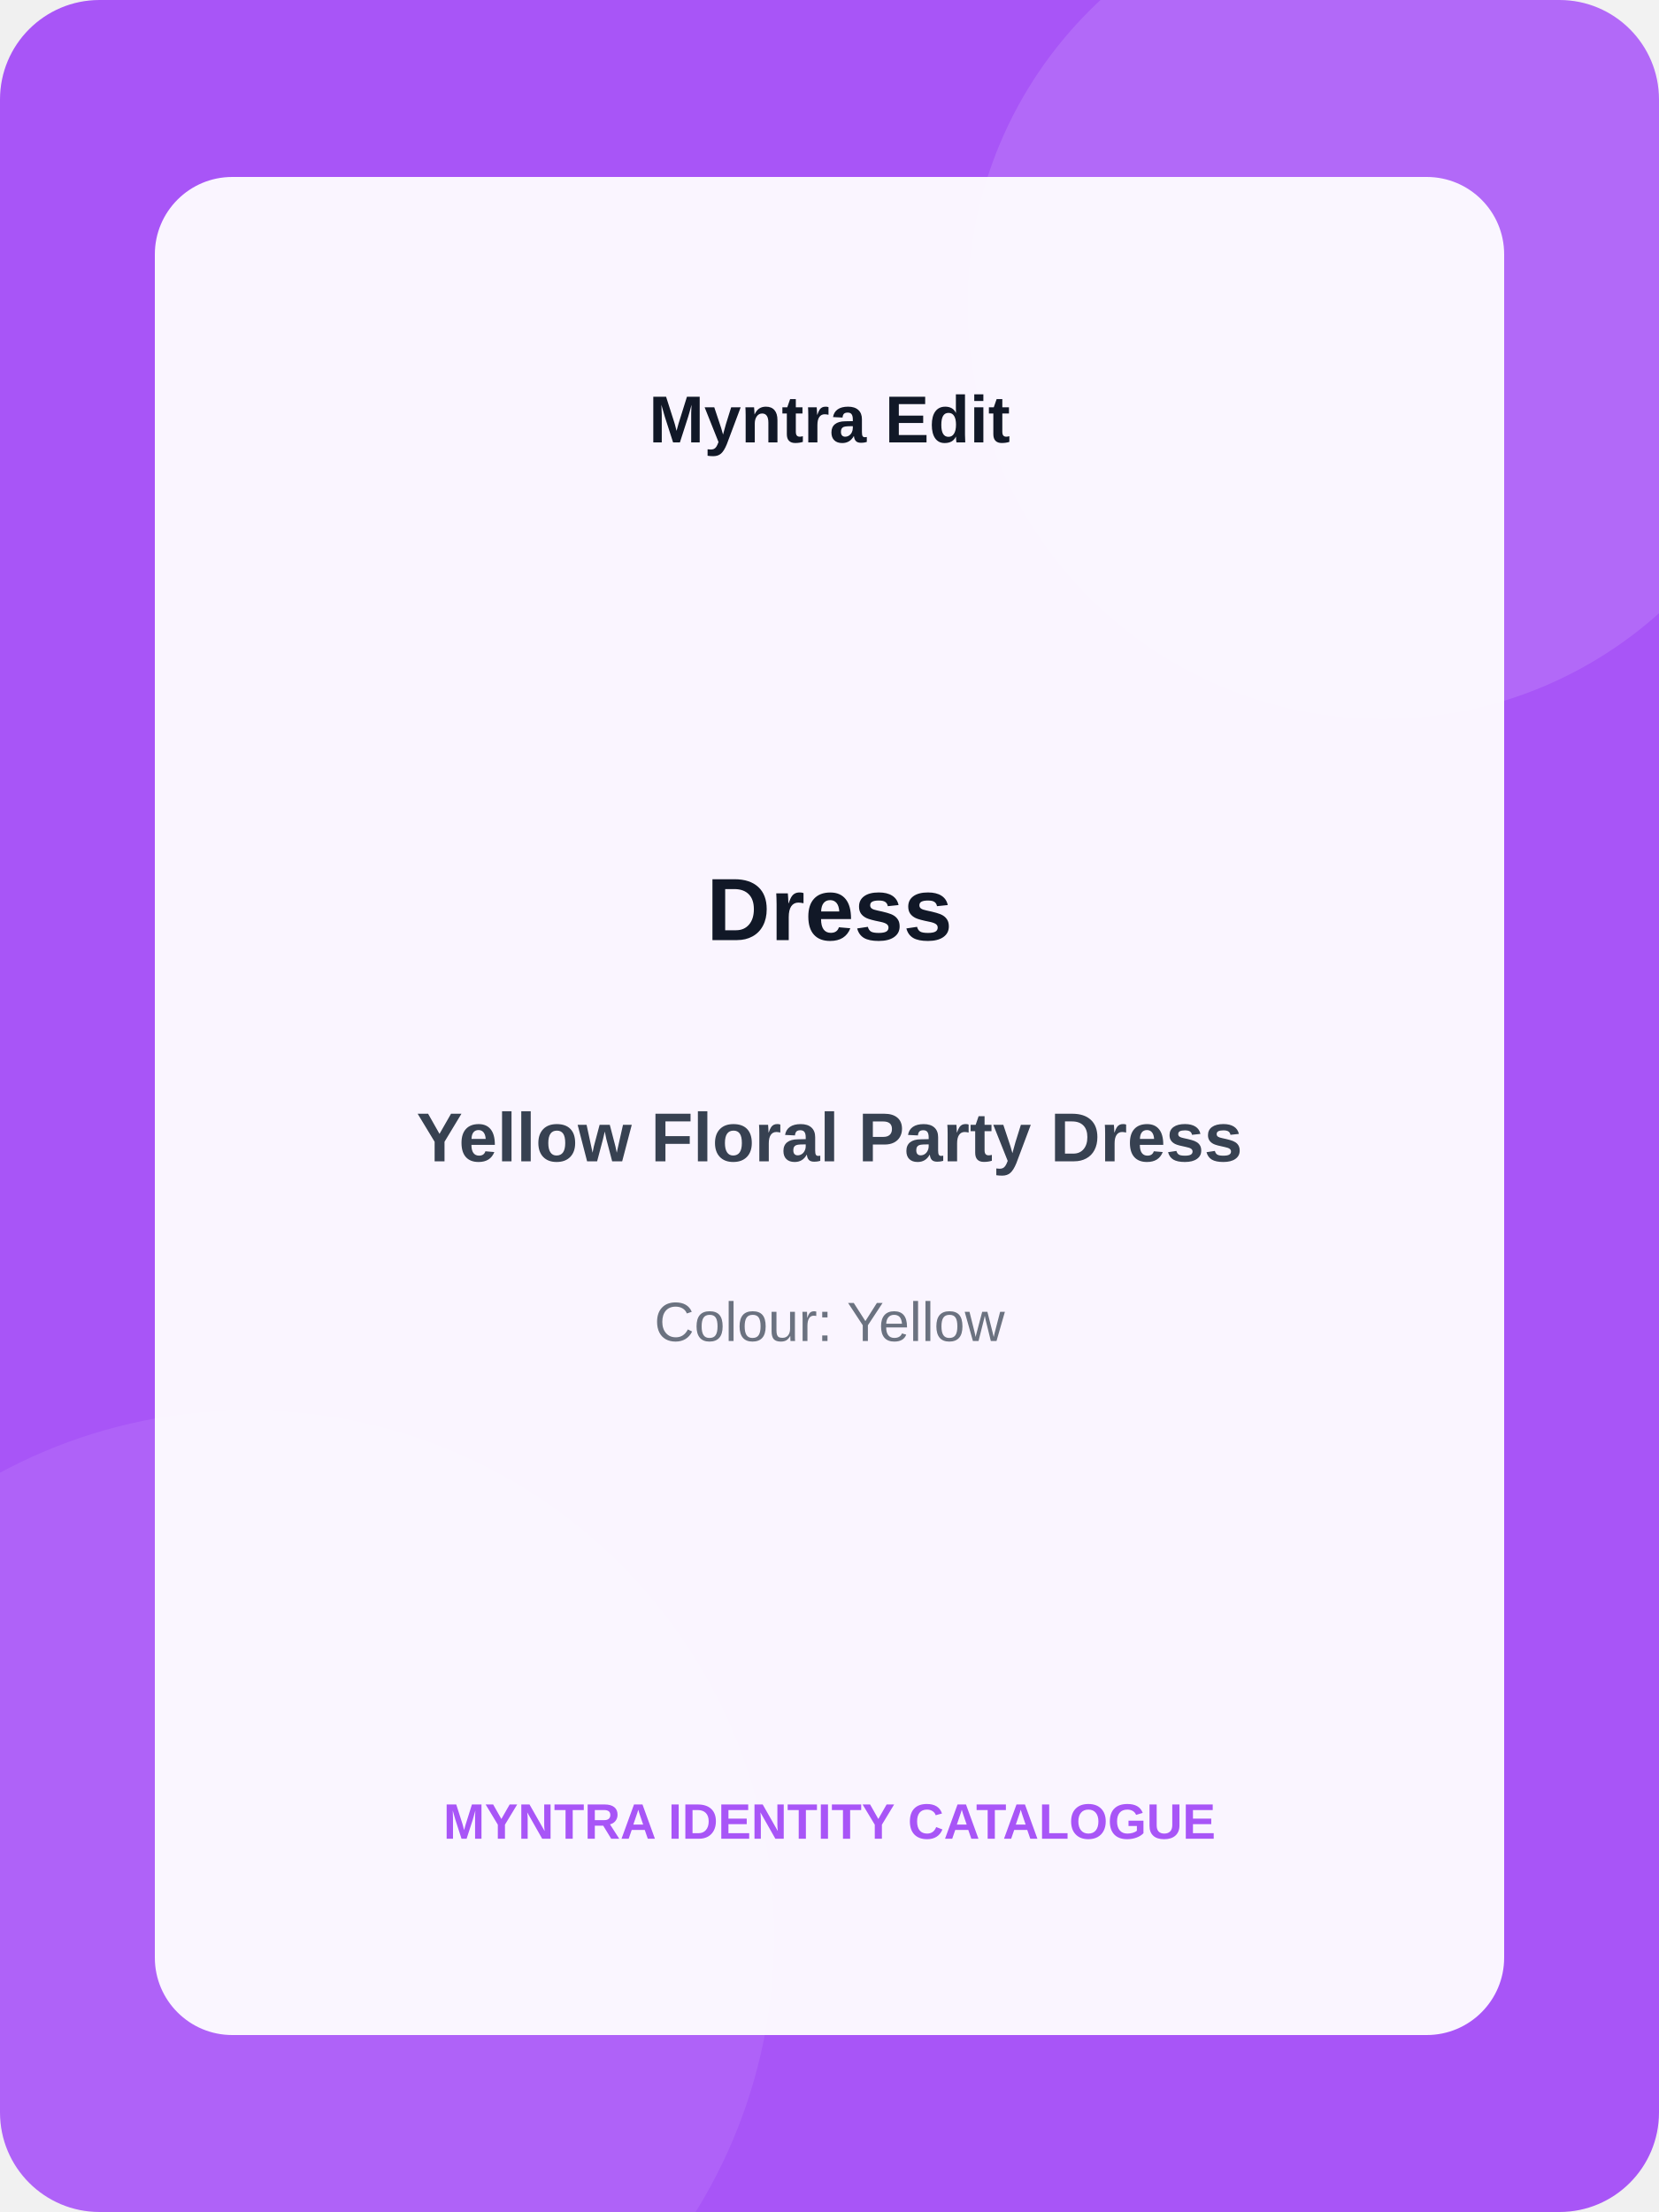
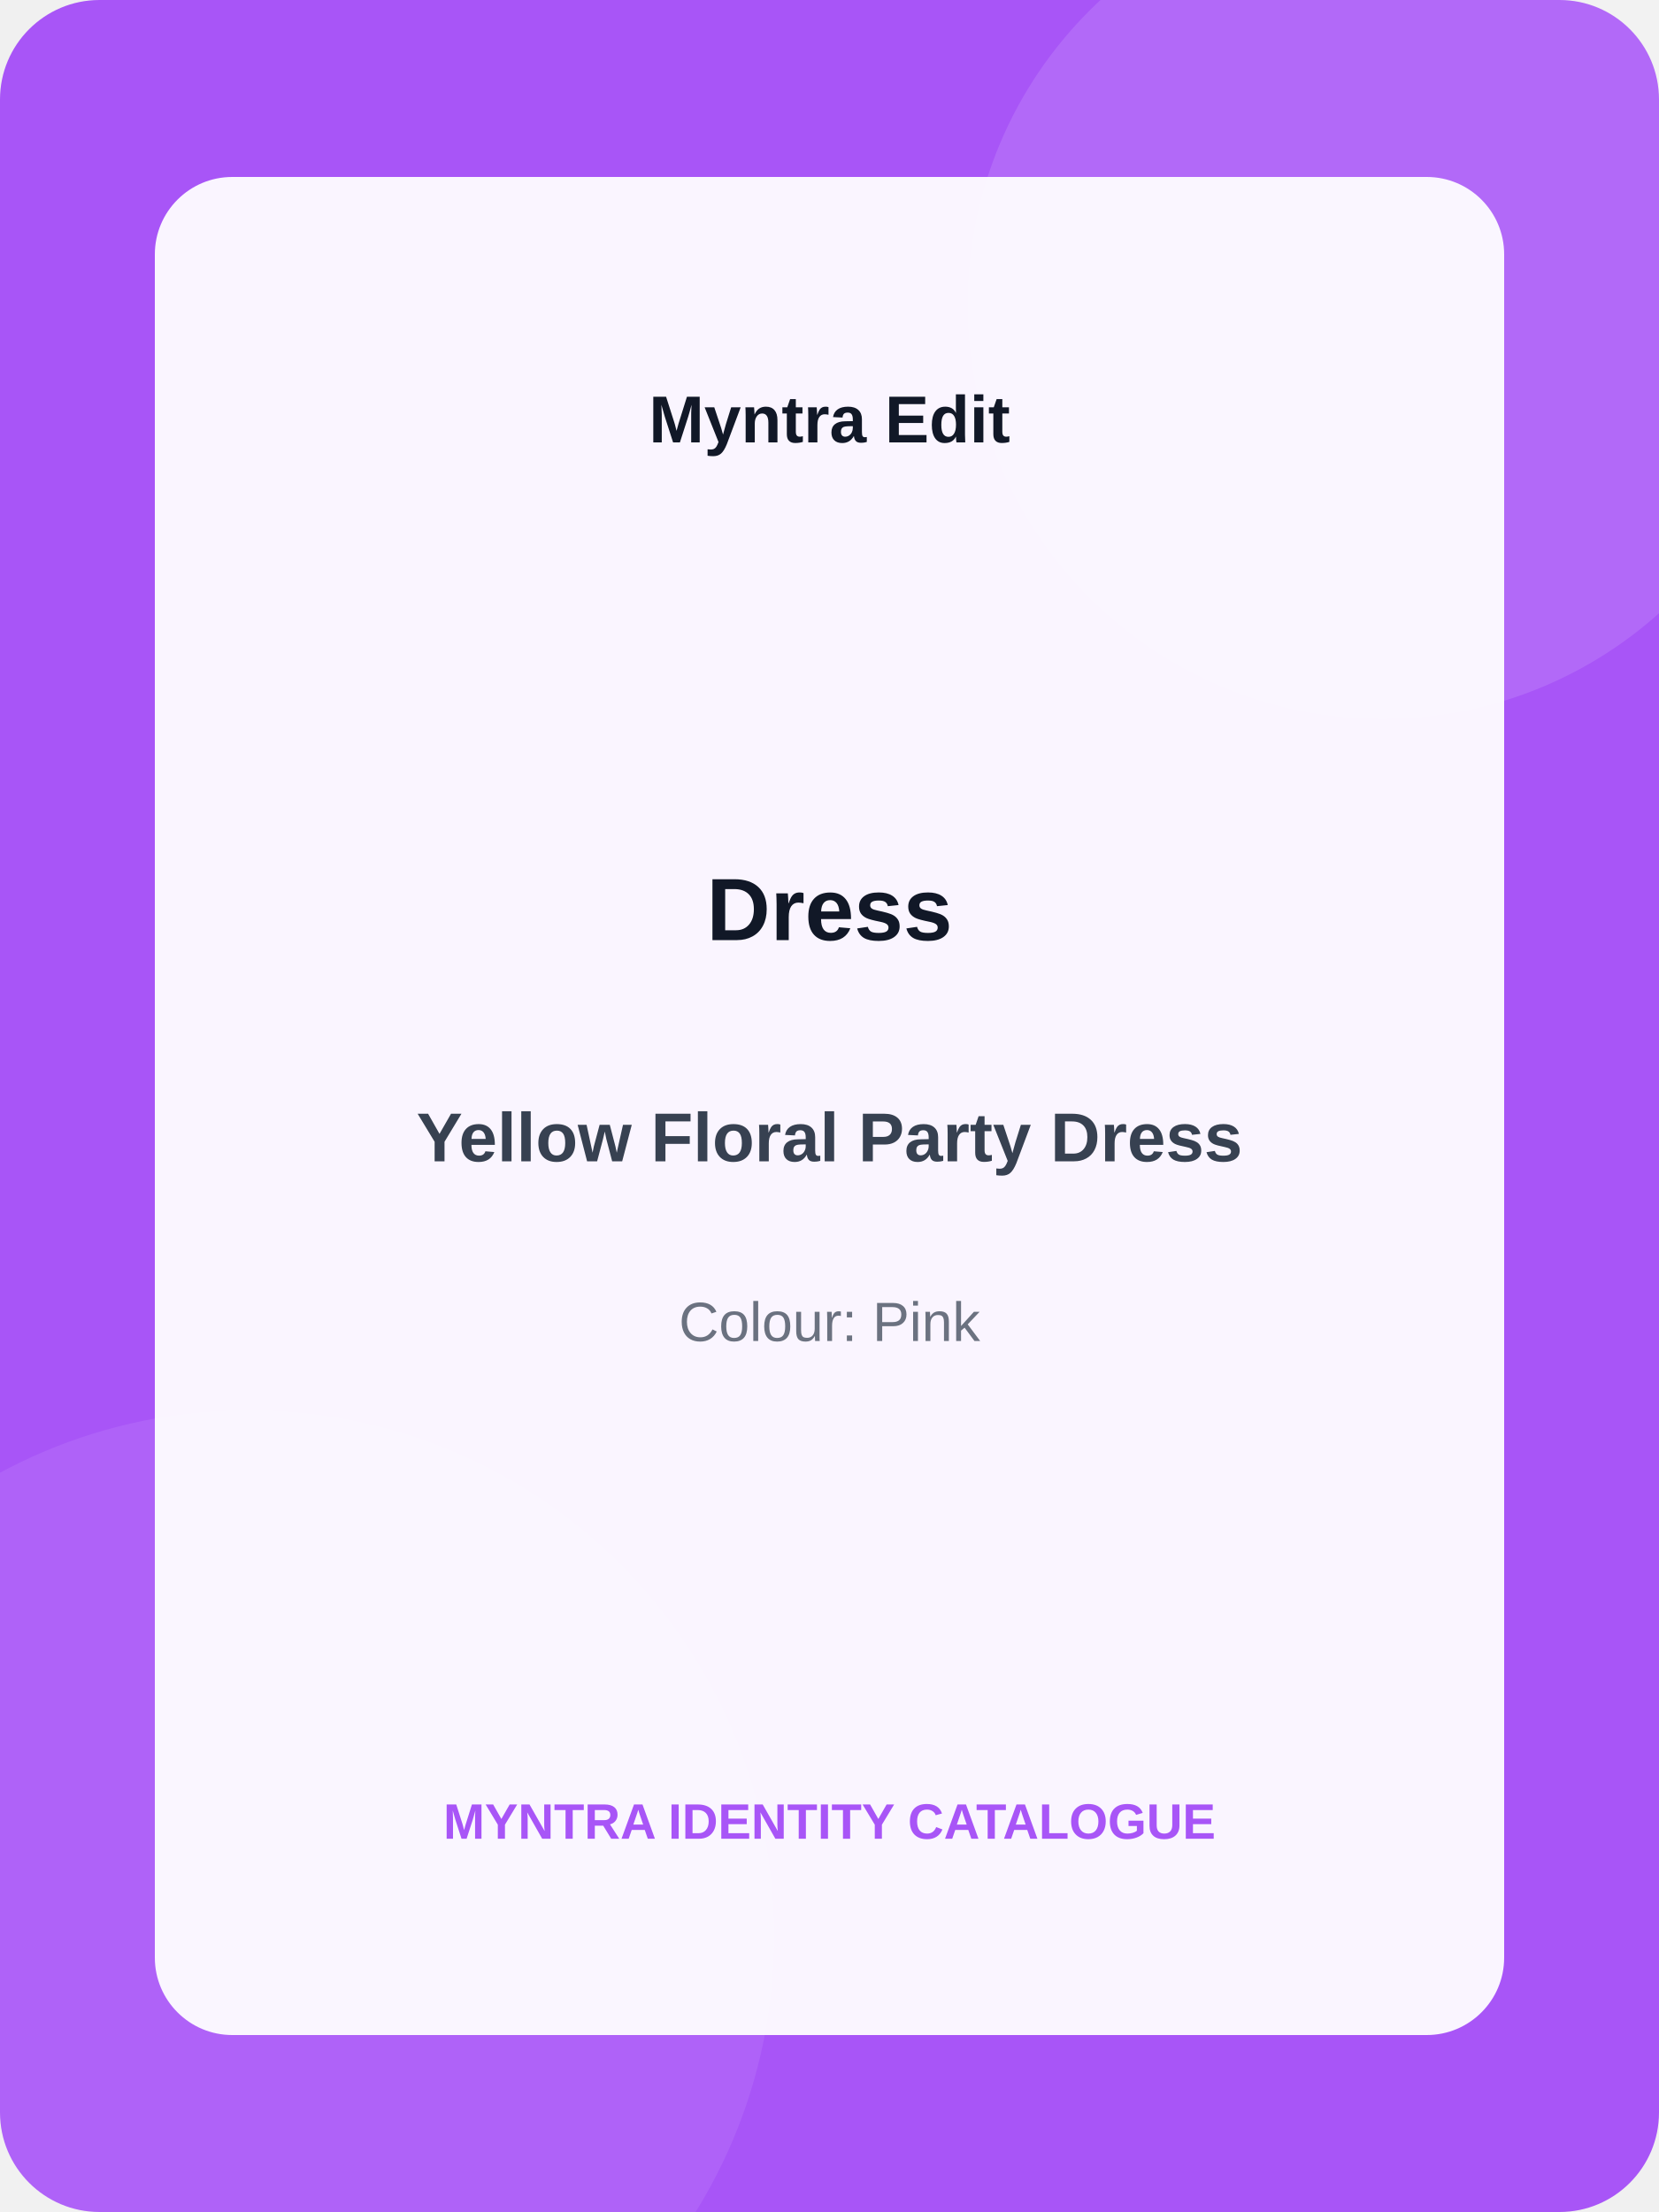
<svg xmlns="http://www.w3.org/2000/svg" width="600" height="800" viewBox="0 0 600 800" role="img" aria-labelledby="title description">
  <rect width="600" height="800" rx="36" fill="#a855f7" />
  <circle cx="500" cy="110" r="150" fill="#ffffff" opacity="0.12" />
  <circle cx="90" cy="700" r="190" fill="#ffffff" opacity="0.08" />
  <rect x="56" y="64" width="488" height="672" rx="28" fill="#ffffff" opacity="0.94" />
  <text x="300" y="160" text-anchor="middle" font-family="Arial, sans-serif" font-size="24" font-weight="700" fill="#111827">
    Myntra Edit
  </text>
  <text x="300" y="340" text-anchor="middle" font-family="Arial, sans-serif" font-size="32" font-weight="700" fill="#111827">
    Dress
  </text>
  <text x="300" y="420" text-anchor="middle" font-family="Arial, sans-serif" font-size="25" font-weight="600" fill="#374151">
    Yellow Floral Party Dress
  </text>
  <text x="300" y="485" text-anchor="middle" font-family="Arial, sans-serif" font-size="20" fill="#6b7280">
-     Colour: Yellow
+     Colour: Pink
  </text>
  <text x="300" y="665" text-anchor="middle" font-family="Arial, sans-serif" font-size="18" font-weight="700" fill="#a855f7">
    MYNTRA IDENTITY CATALOGUE
  </text>
</svg>
